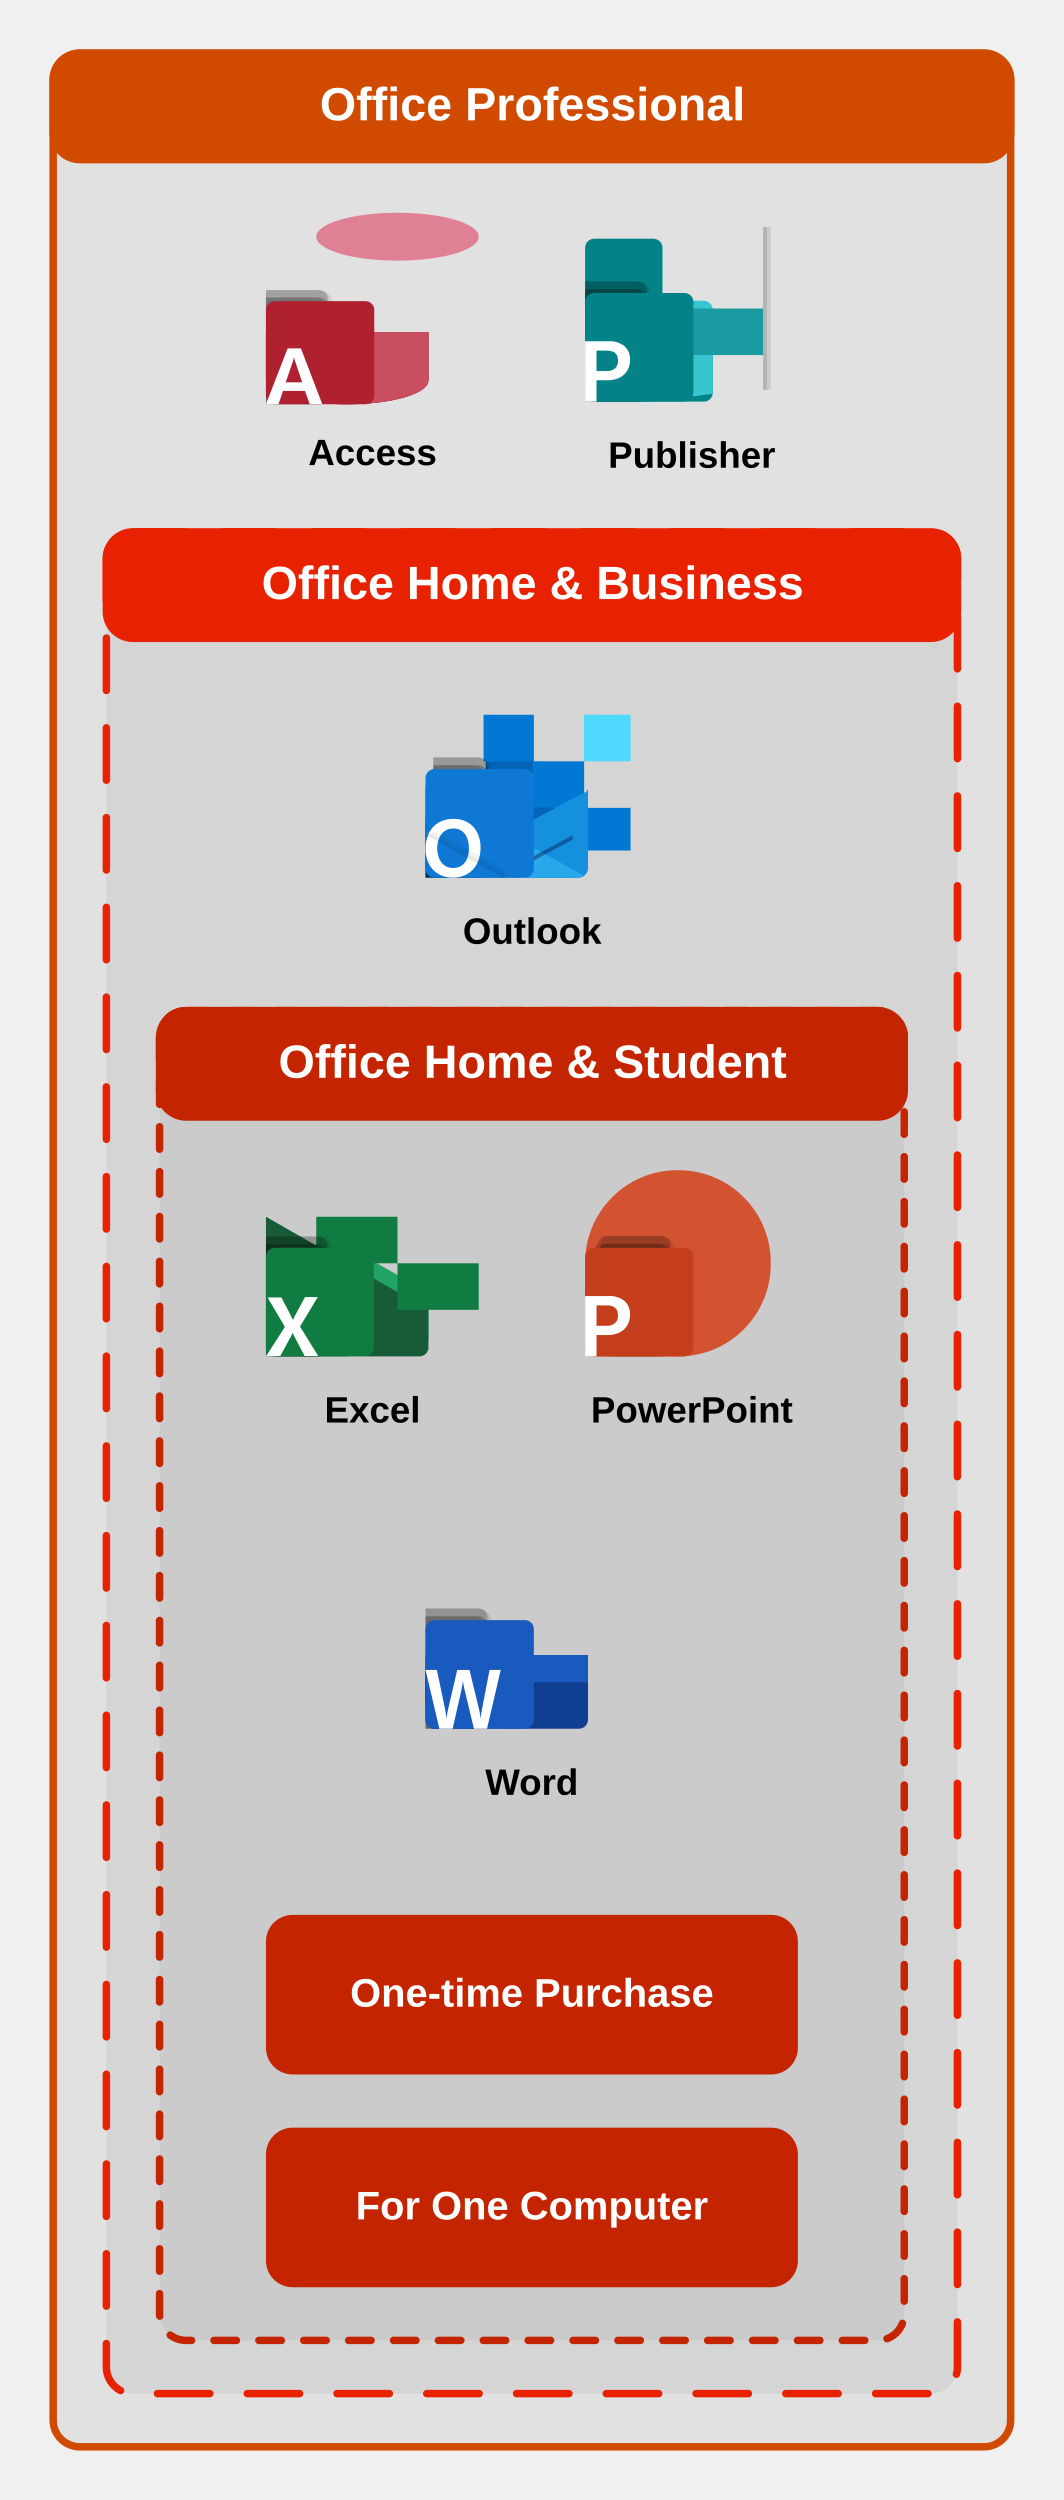
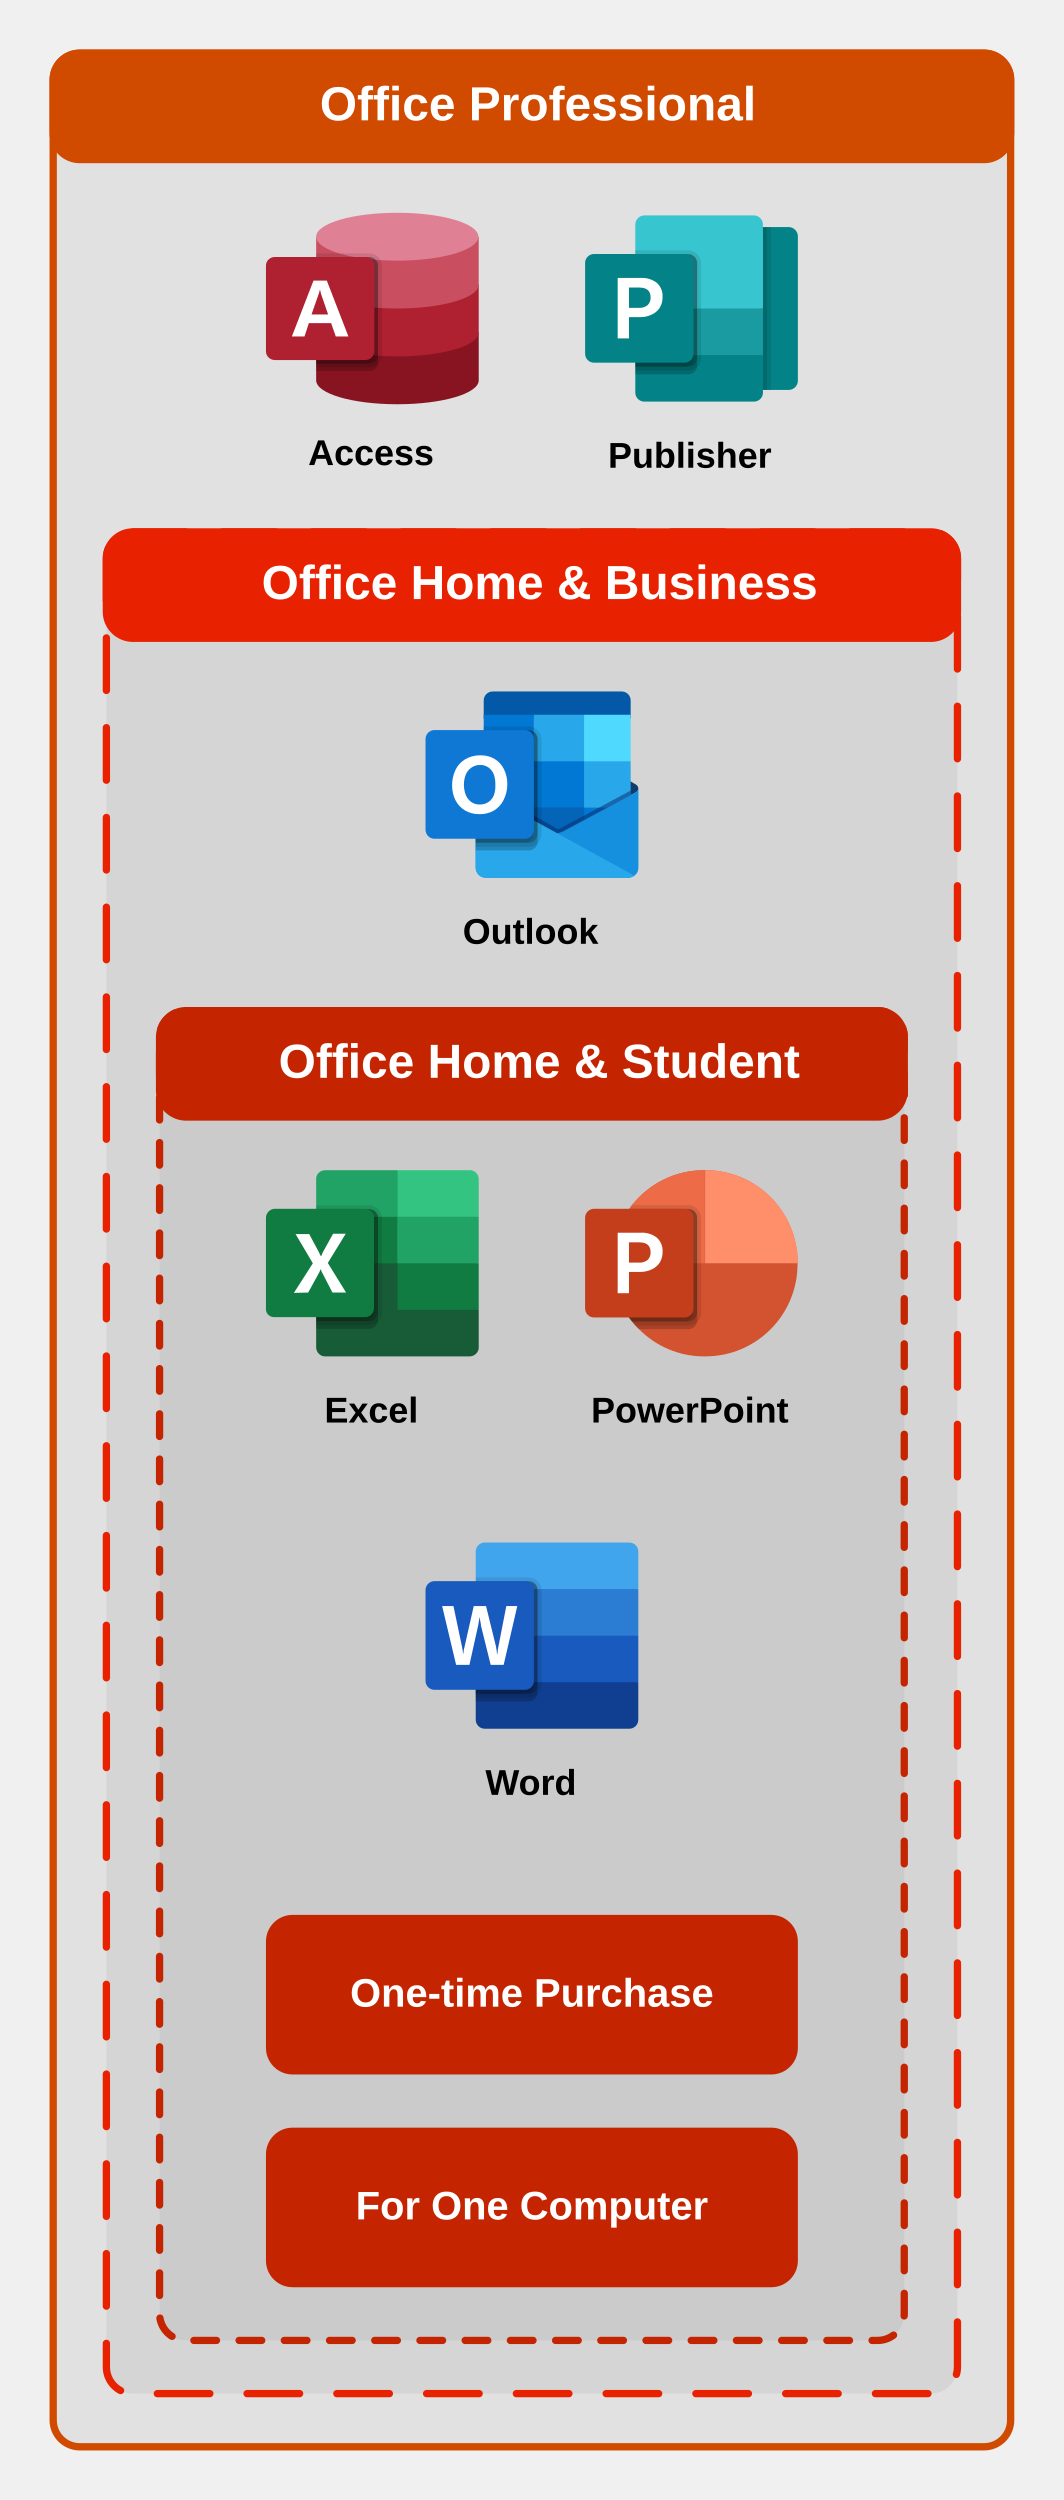
<svg xmlns="http://www.w3.org/2000/svg" width="320" height="752" viewBox="0 0 320 752" class="a">
  <style>
- .b {fill:#a5a5a5;fill-opacity:0.2;stroke:#d04a00;stroke-linecap:round;stroke-linejoin:round;stroke-width:2.25}
- .c {fill:#a5a5a5;fill-opacity:0.2;stroke:#e82200;stroke-dasharray:15.75,11.25;stroke-linecap:round;stroke-linejoin:round;stroke-width:2.25}
- .d {fill:#a5a5a5;fill-opacity:0.2;stroke:#c42500;stroke-dasharray:6.75,6.75;stroke-linecap:round;stroke-linejoin:round;stroke-width:2.25}
- .e {fill:#e82200;stroke:#e82200;stroke-linecap:round;stroke-linejoin:round;stroke-width:2.25}
- .f {fill:#ffffff;font-family:Arial;font-size:1.17em;font-weight:bold}
+ .b {fill:#a5a5a5;fill-opacity:0.2;stroke:#d04a00;stroke-linecap:round;stroke-linejoin:round;stroke-width:2.2}
+ .c {fill:#a5a5a5;fill-opacity:0.2;stroke:#e82200;stroke-dasharray:15.8,11.2;stroke-linecap:round;stroke-linejoin:round;stroke-width:2.2}
+ .d {fill:#a5a5a5;fill-opacity:0.2;stroke:#c42500;stroke-dasharray:6.8,6.8;stroke-linecap:round;stroke-linejoin:round;stroke-width:2.2}
+ .e {fill:#e82200;stroke:#e82200;stroke-linecap:round;stroke-linejoin:round;stroke-width:2.2}
+ .f {fill:#ffffff;font-family:Arial;font-size:1.2em;font-weight:bold}
.g {fill:#c42500;stroke:none;stroke-linecap:round;stroke-linejoin:round;stroke-width:0.5}
.h {fill:#ffffff;font-family:Arial;font-size:1em;font-weight:bold}
- .i {fill:#d04a00;stroke:#d04a00;stroke-linecap:round;stroke-linejoin:round;stroke-width:2.25}
- .j {fill:#21a366;stroke:none;stroke-linecap:butt;stroke-width:9.56}
- .k {fill:#33c481;stroke:none;stroke-linecap:butt;stroke-width:9.56}
- .l {fill:#185c37;stroke:none;stroke-linecap:butt;stroke-width:9.56}
- .m {fill:#107c41;stroke:none;stroke-linecap:butt;stroke-width:9.56}
- .n {fill:#000000;fill-opacity:0.2;stroke:none;stroke-linecap:butt;stroke-width:9.56}
- .o {fill:#000000;fill-opacity:0.1;stroke:none;stroke-linecap:butt;stroke-width:9.56}
- .p {fill:#ffffff;stroke:none;stroke-linecap:butt;stroke-width:9.56}
- .q {fill:#000000;font-family:Arial;font-size:0.92em;font-weight:bold}
- .r {fill:#41a5ee;stroke:none;stroke-linecap:butt;stroke-width:9.56}
- .s {fill:#2b7cd3;stroke:none;stroke-linecap:butt;stroke-width:9.56}
- .t {fill:#185abd;stroke:none;stroke-linecap:butt;stroke-width:9.56}
- .u {fill:#103f91;stroke:none;stroke-linecap:butt;stroke-width:9.56}
- .v {fill:#d35230;stroke:none;stroke-linecap:butt;stroke-width:9.56}
- .w {fill:#ff8f6b;stroke:none;stroke-linecap:butt;stroke-width:9.56}
- .x {fill:#ed6c47;stroke:none;stroke-linecap:butt;stroke-width:9.56}
- .y {fill:#c43e1c;stroke:none;stroke-linecap:butt;stroke-width:9.56}
- .z {fill:#123b6d;stroke:none;stroke-linecap:butt;stroke-width:9.56}
- .ba {fill:#0364b8;stroke:none;stroke-linecap:butt;stroke-width:9.56}
- .bb {fill:#0358a7;stroke:none;stroke-linecap:butt;stroke-width:9.56}
- .bc {fill:#0078d4;stroke:none;stroke-linecap:butt;stroke-width:9.56}
- .bd {fill:#28a8ea;stroke:none;stroke-linecap:butt;stroke-width:9.56}
- .be {fill:#50d9ff;stroke:none;stroke-linecap:butt;stroke-width:9.56}
- .bf {fill:#14447d;stroke:none;stroke-linecap:butt;stroke-width:9.56}
- .bg {fill:#35b8f1;stroke:none;stroke-linecap:butt;stroke-width:9.56}
- .bh {fill:#1490df;stroke:none;stroke-linecap:butt;stroke-width:9.56}
- .bi {fill:#0a2767;fill-opacity:0.5;stroke:none;stroke-linecap:butt;stroke-width:9.56}
- .bj {fill:#0f78d4;stroke:none;stroke-linecap:butt;stroke-width:9.56}
- .bk {fill:#000000;fill-opacity:0.05;stroke:none;stroke-linecap:butt;stroke-width:9.56}
- .bl {fill:#881421;stroke:none;stroke-linecap:butt;stroke-width:9.56}
- .bm {fill:#af2031;stroke:none;stroke-linecap:butt;stroke-width:9.56}
- .bn {fill:#c94f60;stroke:none;stroke-linecap:butt;stroke-width:9.56}
- .bo {fill:#e08095;stroke:none;stroke-linecap:butt;stroke-width:9.56}
- .bp {fill:#038387;stroke:none;stroke-linecap:butt;stroke-width:9.56}
- .bq {fill:#37c6d0;stroke:none;stroke-linecap:butt;stroke-width:9.56}
- .br {fill:#1a9ba1;stroke:none;stroke-linecap:butt;stroke-width:9.56}
- .bs {fill:#c42500;stroke:#c42500;stroke-linecap:round;stroke-linejoin:round;stroke-width:2.25}
+ .i {fill:#d04a00;stroke:#d04a00;stroke-linecap:round;stroke-linejoin:round;stroke-width:2.2}
+ .j {fill:#21a366;stroke:none;stroke-linecap:butt;stroke-width:9.6}
+ .k {fill:#33c481;stroke:none;stroke-linecap:butt;stroke-width:9.6}
+ .l {fill:#185c37;stroke:none;stroke-linecap:butt;stroke-width:9.6}
+ .m {fill:#107c41;stroke:none;stroke-linecap:butt;stroke-width:9.6}
+ .n {fill:#000000;fill-opacity:0.2;stroke:none;stroke-linecap:butt;stroke-width:9.6}
+ .o {fill:#000000;fill-opacity:0.1;stroke:none;stroke-linecap:butt;stroke-width:9.6}
+ .p {fill:#ffffff;stroke:none;stroke-linecap:butt;stroke-width:9.6}
+ .q {fill:#000000;font-family:Arial;font-size:0.9em;font-weight:bold}
+ .r {fill:#41a5ee;stroke:none;stroke-linecap:butt;stroke-width:9.6}
+ .s {fill:#2b7cd3;stroke:none;stroke-linecap:butt;stroke-width:9.6}
+ .t {fill:#185abd;stroke:none;stroke-linecap:butt;stroke-width:9.6}
+ .u {fill:#103f91;stroke:none;stroke-linecap:butt;stroke-width:9.6}
+ .v {fill:#d35230;stroke:none;stroke-linecap:butt;stroke-width:9.6}
+ .w {fill:#ff8f6b;stroke:none;stroke-linecap:butt;stroke-width:9.6}
+ .x {fill:#ed6c47;stroke:none;stroke-linecap:butt;stroke-width:9.6}
+ .y {fill:#c43e1c;stroke:none;stroke-linecap:butt;stroke-width:9.6}
+ .z {fill:#123b6d;stroke:none;stroke-linecap:butt;stroke-width:9.6}
+ .ba {fill:#0364b8;stroke:none;stroke-linecap:butt;stroke-width:9.6}
+ .bb {fill:#0358a7;stroke:none;stroke-linecap:butt;stroke-width:9.6}
+ .bc {fill:#0078d4;stroke:none;stroke-linecap:butt;stroke-width:9.6}
+ .bd {fill:#28a8ea;stroke:none;stroke-linecap:butt;stroke-width:9.6}
+ .be {fill:#50d9ff;stroke:none;stroke-linecap:butt;stroke-width:9.6}
+ .bf {fill:#14447d;stroke:none;stroke-linecap:butt;stroke-width:9.6}
+ .bg {fill:#35b8f1;stroke:none;stroke-linecap:butt;stroke-width:9.6}
+ .bh {fill:#1490df;stroke:none;stroke-linecap:butt;stroke-width:9.6}
+ .bi {fill:#0a2767;fill-opacity:0.5;stroke:none;stroke-linecap:butt;stroke-width:9.6}
+ .bj {fill:#0f78d4;stroke:none;stroke-linecap:butt;stroke-width:9.6}
+ .bk {fill:#000000;fill-opacity:0;stroke:none;stroke-linecap:butt;stroke-width:9.6}
+ .bl {fill:#881421;stroke:none;stroke-linecap:butt;stroke-width:9.6}
+ .bm {fill:#af2031;stroke:none;stroke-linecap:butt;stroke-width:9.6}
+ .bn {fill:#c94f60;stroke:none;stroke-linecap:butt;stroke-width:9.6}
+ .bo {fill:#e08095;stroke:none;stroke-linecap:butt;stroke-width:9.6}
+ .bp {fill:#038387;stroke:none;stroke-linecap:butt;stroke-width:9.6}
+ .bq {fill:#37c6d0;stroke:none;stroke-linecap:butt;stroke-width:9.6}
+ .br {fill:#1a9ba1;stroke:none;stroke-linecap:butt;stroke-width:9.6}
+ .bs {fill:#c42500;stroke:#c42500;stroke-linecap:round;stroke-linejoin:round;stroke-width:2.2}
.a {fill:none;fill-rule:evenodd;font-size:12px;overflow:visible;stroke-linecap:square;stroke-miterlimit:3}
</style>
  <rect x="16" y="16" width="288" height="720" rx="8" ry="8" class="b" />
  <rect x="32" y="160" width="256" height="560" rx="8" ry="8" class="c" />
  <rect x="48" y="304" width="224" height="400" rx="8" ry="8" class="d" />
  <a target="_blank" href="https://go.microsoft.com/fwlink/?linkid=2098148">
    <rect x="32" y="160" width="256" height="32" rx="8" ry="8" class="e" />
    <text x="78.7" y="180.2" class="f">Office Home &amp; Business</text>
  </a>
  <g>
    <rect x="80" y="640" width="160" height="48" rx="8" ry="8" class="g" />
    <text x="107" y="667.6" class="h">For One Computer</text>
  </g>
  <g>
    <rect x="80" y="576" width="160" height="48" rx="8" ry="8" class="g" />
-     <text x="105.31" y="603.6" class="h">One-time Purchase</text>
+     <text x="105.3" y="603.6" class="h">One-time Purchase</text>
  </g>
  <a target="_blank" href="https://go.microsoft.com/fwlink/p/?linkid=2015073">
    <rect x="16" y="16" width="288" height="32" rx="8" ry="8" class="i" />
    <text x="96.2" y="36.2" class="f">Office Professional</text>
  </a>
  <a target="_blank" href="https://www.microsoft.com/microsoft-365/excel" transform="translate(80,-344)">
-     <path d="M24.44 718.87 L2.68 718.87 C1.28 718.87 0 720.03 0 721.43 L0 732.87 L24.44 752 L48.87 746.87 L48.87  732.87 L24.44 718.87 Z" class="j" />
-     <path d="M21.76 738 L0 738 L0 752 L24.44 752 L24.44 740.68 C24.44 739.28 23.27 738 21.76 738 Z" class="k" />
-     <path d="M0 710 L0 749.32 C0 750.72 1.16 752 2.56 752 L46.2 752 C47.59 752 48.87 750.83 48.87 749.43 L48.87 738  L0 710 Z" class="l" />
-     <rect x="15.13" y="710" width="24.44" height="14" class="m" />
-     <path d="M18.62 718.63 L18.62 749.78 C18.39 751.07 17.22 752 15.94 752 L0 752 L0 715.95 L15.94 715.95 C17.34  715.95 18.62 717.12 18.62 718.63 Z" class="n" />
-     <path d="M19.78 719.8 L19.78 748.15 C19.78 750.25 18.04 752 15.94 752 L0 752 L0 715.95 L15.94 715.95 C18.04 715.95  19.78 717.7 19.78 719.8 Z" class="o" />
-     <path d="M18.62 720.97 L18.62 749.32 C18.62 750.72 17.45 752 16.06 752 L0 752 L0 718.28 L15.94 718.28 C17.34  718.28 18.62 719.45 18.62 720.97 Z" class="n" />
-     <path d="M17.45 720.97 L17.45 749.32 C17.45 750.72 16.29 752 14.89 752 L0 752 L0 718.28 L14.78 718.28 C16.17  718.28 17.45 719.45 17.45 720.97 Z" class="o" />
-     <path d="M2.68 719.33 L29.79 719.33 C31.19 719.33 32.47 720.5 32.47 721.9 L32.47 749.2 C32.47 750.6 31.3 751.88  29.91 751.88 L2.68 751.88 C1.28 752 0.12 750.95 0 749.67 L0 722.02 C0 720.62 1.16 719.33 2.68 719.33  Z" class="m" />
-     <path d="M0 752 L5.7 743.13 L0.47 734.27 L4.65 734.27 L7.56 739.87 C7.68 740.22 7.91 740.68 8.15 741.03 C8.38  740.57 8.49 740.22 8.73 739.75 L11.75 734.15 L15.59 734.15 L10.24 743.02 L15.71 751.88 L11.64 751.88  L8.38 745.7 C8.26 745.47 8.15 745.12 8.03 744.88 C7.91 745.12 7.8 745.47 7.68 745.7 L4.31 751.88  L0 752 Z" class="p" />
-     <rect x="39.56" y="724" width="24.44" height="14" class="m" />
-     <text x="17.63" y="771.9" class="q">Excel</text>
+     <path d="M24.4 718.9 L2.7 718.9 C1.3 718.9 0 720 0 721.4 L0 732.9 L24.4 752 L48.9 746.9 L48.9  732.9 L24.4 718.9 Z" class="j" transform="translate(15.1,-22.9)" />
+     <path d="M21.8 738 L0 738 L0 752 L24.4 752 L24.4 740.7 C24.4 739.3 23.3 738 21.8 738 Z" class="k" transform="translate(39.6,-42)" />
+     <path d="M0 710 L0 749.3 C0 750.7 1.2 752 2.6 752 L46.2 752 C47.6 752 48.9 750.8 48.9 749.4 L48.9 738  L0 710 Z" class="l" transform="translate(15.1,0)" />
+     <rect x="15.1" y="710" width="24.4" height="14" class="m" />
+     <path d="M18.6 718.6 L18.6 749.8 C18.4 751.1 17.2 752 15.9 752 L0 752 L0 716 L15.9 716 C17.3  716 18.6 717.1 18.6 718.6 Z" class="n" transform="translate(15.1,-8.3)" />
+     <path d="M19.8 719.8 L19.8 748.2 C19.8 750.2 18 752 15.9 752 L0 752 L0 716 L15.9 716 C18 716  19.8 717.7 19.8 719.8 Z" class="o" transform="translate(15.1,-9.4)" />
+     <path d="M18.6 721 L18.6 749.3 C18.6 750.7 17.4 752 16.1 752 L0 752 L0 718.3 L15.9 718.3 C17.3  718.3 18.6 719.4 18.6 721 Z" class="n" transform="translate(15.1,-10.6)" />
+     <path d="M17.4 721 L17.4 749.3 C17.4 750.7 16.3 752 14.9 752 L0 752 L0 718.3 L14.8 718.3 C16.2  718.3 17.4 719.4 17.4 721 Z" class="o" transform="translate(15.1,-10.6)" />
+     <path d="M2.7 719.3 L29.8 719.3 C31.2 719.3 32.5 720.5 32.5 721.9 L32.5 749.2 C32.5 750.6 31.3 751.9  29.9 751.9 L2.7 751.9 C1.3 752 0.1 751 0 749.7 L0 722 C0 720.6 1.2 719.3 2.7 719.3  Z" class="m" transform="translate(-3.2E-13,-11.7)" />
+     <path d="M0 752 L5.7 743.1 L0.5 734.3 L4.6 734.3 L7.6 739.9 C7.7 740.2 7.9 740.7 8.2 741 C8.4  740.6 8.5 740.2 8.7 739.8 L11.8 734.2 L15.6 734.2 L10.2 743 L15.7 751.9 L11.6 751.9  L8.4 745.7 C8.3 745.5 8.2 745.1 8 744.9 C7.9 745.1 7.8 745.5 7.7 745.7 L4.3 751.9  L0 752 Z" class="p" transform="translate(8.4,-19.1)" />
+     <rect x="39.6" y="724" width="24.4" height="14" class="m" />
+     <text x="17.6" y="771.9" class="q">Excel</text>
  </a>
  <a target="_blank" href="https://www.microsoft.com/microsoft-365/word" transform="translate(128,-232)">
-     <path d="M46.16 732.17 L2.72 732.17 A2.72 2.72 -180 0 0 -0 734.89 L0 746.17 L25.6 752 L48.87 746.17 L48.87  734.89 A2.72 2.72 -180 0 0 46.16 732.17 Z" class="r" />
-     <path d="M48.87 731 L0 731 L0 745 L25.6 752 L48.87 745 L48.87 731 Z" class="s" />
-     <path d="M0 729.83 L0 743.83 L25.6 752 L48.87 743.83 L48.87 729.83 L0 729.83 Z" class="t" />
-     <path d="M2.72 752 L46.16 752 A2.72 2.72 -180 0 0 48.87 749.28 L48.87 738 L0 738 L0 749.28 A2.72 2.72  -180 0 0 2.72 752 Z" class="u" />
-     <path d="M18.62 718.55 L18.62 749.28 A2.02 2.02 0 0 1 18.57 749.75 A2.69 2.7 0 0 1 15.91 752 L0 752  L0 715.83 L15.91 715.83 A2.71 2.71 0 0 1 18.62 718.55 Z" class="n" />
-     <path d="M19.78 719.72 L19.78 748.11 A3.91 3.92 0 0 1 15.91 752 L0 752 L0 715.83 L15.91 715.83 A3.89  3.9 0 0 1 19.78 719.72 Z" class="o" />
-     <path d="M18.62 720.89 L18.62 749.28 A2.71 2.71 0 0 1 15.91 752 L0 752 L0 718.17 L15.91 718.17 A2.71  2.71 0 0 1 18.62 720.89 Z" class="n" />
-     <path d="M17.45 720.89 L17.45 749.28 A2.71 2.71 0 0 1 14.74 752 L0 752 L0 718.17 L14.74 718.17 A2.71  2.71 0 0 1 17.45 720.89 Z" class="o" />
-     <path d="M0 749.28 A2.72 2.72 -180 0 0 2.72 752 L29.87 752 A2.72 2.72 -180 0 0 32.58 749.28 L32.58  722.06 A2.72 2.72 -180 0 0 29.87 719.33 L2.72 719.33 A2.72 2.72 -180 0 0 0 722.06 L0  749.28 Z" class="t" />
-     <path d="M6.16 747.69 C6.21 748.11 6.25 748.48 6.26 748.79 L6.33 748.79 C6.35 748.5 6.4 748.14 6.47 747.72 C6.54  747.3 6.6 746.95 6.67 746.66 L9.53 734.31 L13.22 734.31 L16.17 746.47 A17.61 17.65 0 0 1 16.54  748.77 L16.59 748.77 A17.48 17.52 0 0 1 16.9 746.55 L19.26 734.31 L22.62 734.31 L18.49 752 L14.56  752 L11.74 740.28 C11.66 739.94 11.57 739.5 11.46 738.96 C11.36 738.41 11.3 738.02 11.27 737.77  L11.22 737.77 C11.19 738.06 11.13 738.49 11.03 739.06 C10.94 739.62 10.86 740.04 10.81 740.31 L8.16  752 L4.17 752 L0 734.31 L3.42 734.31 L5.99 746.68 C6.05 746.94 6.11 747.27 6.16 747.69 Z" class="p" />
-     <text x="17.95" y="771.9" class="q">Word</text>
+     <path d="M46.2 732.2 L2.7 732.2 A2.7 2.7 -180 0 0 -0 734.9 L0 746.2 L25.6 752 L48.9 746.2 L48.9  734.9 A2.7 2.7 -180 0 0 46.2 732.2 Z" class="r" transform="translate(15.1,-36.2)" />
+     <path d="M48.9 731 L0 731 L0 745 L25.6 752 L48.9 745 L48.9 731 Z" class="s" transform="translate(15.1,-21)" />
+     <path d="M0 729.8 L0 743.8 L25.6 752 L48.9 743.8 L48.9 729.8 L0 729.8 Z" class="t" transform="translate(15.1,-5.8)" />
+     <path d="M2.7 752 L46.2 752 A2.7 2.7 -180 0 0 48.9 749.3 L48.9 738 L0 738 L0 749.3 A2.7 2.7  -180 0 0 2.7 752 Z" class="u" transform="translate(15.1,0)" />
+     <path d="M18.6 718.6 L18.6 749.3 A2 2 0 0 1 18.6 749.8 A2.7 2.7 0 0 1 15.9 752 L0 752  L0 715.8 L15.9 715.8 A2.7 2.7 0 0 1 18.6 718.6 Z" class="n" transform="translate(15.1,-8.2)" />
+     <path d="M19.8 719.7 L19.8 748.1 A3.9 3.9 0 0 1 15.9 752 L0 752 L0 715.8 L15.9 715.8 A3.9  3.9 0 0 1 19.8 719.7 Z" class="o" transform="translate(15.1,-9.3)" />
+     <path d="M18.6 720.9 L18.6 749.3 A2.7 2.7 0 0 1 15.9 752 L0 752 L0 718.2 L15.9 718.2 A2.7  2.7 0 0 1 18.6 720.9 Z" class="n" transform="translate(15.1,-10.5)" />
+     <path d="M17.4 720.9 L17.4 749.3 A2.7 2.7 0 0 1 14.7 752 L0 752 L0 718.2 L14.7 718.2 A2.7  2.7 0 0 1 17.4 720.9 Z" class="o" transform="translate(15.1,-10.5)" />
+     <path d="M0 749.3 A2.7 2.7 -180 0 0 2.7 752 L29.9 752 A2.7 2.7 -180 0 0 32.6 749.3 L32.6  722.1 A2.7 2.7 -180 0 0 29.9 719.3 L2.7 719.3 A2.7 2.7 -180 0 0 0 722.1 L0  749.3 Z" class="t" transform="translate(-3.2E-13,-11.7)" />
+     <path d="M6.2 747.7 C6.2 748.1 6.2 748.5 6.3 748.8 L6.3 748.8 C6.4 748.5 6.4 748.1 6.5 747.7 C6.5  747.3 6.6 747 6.7 746.7 L9.5 734.3 L13.2 734.3 L16.2 746.5 A17.6 17.7 0 0 1 16.5  748.8 L16.6 748.8 A17.5 17.5 0 0 1 16.9 746.6 L19.3 734.3 L22.6 734.3 L18.5 752 L14.6  752 L11.7 740.3 C11.7 739.9 11.6 739.5 11.5 739 C11.4 738.4 11.3 738 11.3 737.8  L11.2 737.8 C11.2 738.1 11.1 738.5 11 739.1 C10.9 739.6 10.9 740 10.8 740.3 L8.2  752 L4.2 752 L0 734.3 L3.4 734.3 L6 746.7 C6 746.9 6.1 747.3 6.2 747.7 Z" class="p" transform="translate(5,-19.2)" />
+     <text x="18" y="771.9" class="q">Word</text>
  </a>
  <a target="_blank" href="https://www.microsoft.com/microsoft-365/powerpoint" transform="translate(176,-344)">
-     <path d="M55.85 723.71 L55.85 724.29 A27.72 27.79 0 0 1 28.22 752 L27.64 752 A27.52 27.59 0 0 1 8.1 743.83  C7.73 743.46 7.35 743.06 7.01 742.67 C6.67 742.29 6.34 741.9 6.03 741.5 A27.42 27.49 0 0 1 0  724.29 L0 723.71 A27.35 27.42 0 0 1 5.15 707.67 A13.77 13.81 0 0 1 6.03 706.5 A27.58 27.65  0 0 1 27.64 696 L28.22 696 A27.72 27.79 0 0 1 55.85 723.71 Z" class="v" />
-     <path d="M27.93 752 L27.93 751.73 A27.74 27.82 -180 0 0 0.27 724 L0 724 L0 752 L27.93 752 Z" class="w" />
-     <path d="M0 751.73 L0 752 L27.93 752 L27.93 724 L27.66 724 A27.74 27.82 -180 0 0 -0 751.73 Z" class="x" />
-     <path d="M25.6 718.55 L25.6 749.28 A2.02 2.02 0 0 1 25.55 749.75 A2.69 2.7 0 0 1 22.89 752 L8.1 752  C7.73 751.63 7.35 751.23 7.01 750.83 C6.67 750.46 6.34 750.06 6.03 749.67 A27.42 27.49 0 0 1  0 732.46 L0 731.88 A27.35 27.42 0 0 1 5.15 715.83 L22.89 715.83 A2.71 2.71 0 0 1 25.6  718.55 Z" class="n" />
-     <path d="M26.76 719.72 L26.76 748.12 A3.91 3.92 0 0 1 22.89 752 L7.01 752 C6.67 751.63 6.34 751.23 6.03  750.83 A27.42 27.49 0 0 1 0 733.63 L0 733.04 A27.35 27.42 0 0 1 5.15 717 A13.77 13.81  0 0 1 6.03 715.83 L22.89 715.83 A3.89 3.9 0 0 1 26.76 719.72 Z" class="o" />
-     <path d="M25.6 720.89 L25.6 749.28 A2.71 2.71 0 0 1 22.89 752 L6.03 752 A27.42 27.49 0 0 1 0 734.79  L0 734.21 A27.35 27.42 0 0 1 5.15 718.17 L22.89 718.17 A2.71 2.71 0 0 1 25.6 720.89 Z" class="n" />
-     <path d="M24.44 720.89 L24.44 749.28 A2.71 2.71 0 0 1 21.73 752 L6.03 752 A27.42 27.49 0 0 1 -0 734.79  L0 734.21 A27.35 27.42 0 0 1 5.15 718.17 L21.73 718.17 A2.71 2.71 0 0 1 24.44 720.89 Z" class="o" />
-     <path d="M0 749.28 A2.72 2.72 -180 0 0 2.72 752 L29.87 752 A2.72 2.72 -180 0 0 32.58 749.28 L32.58  722.06 A2.72 2.72 -180 0 0 29.87 719.33 L2.72 719.33 A2.72 2.72 -180 0 0 0 722.06 L0  749.28 Z" class="y" />
-     <path d="M7.01 733.85 A7.17 7.19 0 0 1 11.84 735.31 A5.26 5.27 0 0 1 13.52 739.52 A5.97 5.98  0 0 1 12.69 742.67 A5.6 5.62 0 0 1 10.33 744.82 A7.83 7.85 0 0 1 6.79 745.58 L3.44  745.58 L3.44 752 L0 752 L0 733.85 L7.01 733.85 ZM3.44 742.81 L6.4 742.81 A3.78 3.79 -180 0 0  9.01 742.01 A3 3.01 -180 0 0 9.9 739.66 C9.9 737.66 8.77 736.66 6.51 736.66 L3.44 736.66  L3.44 742.81 Z" class="p" />
-     <text x="1.75" y="771.9" class="q">PowerPoint</text>
+     <path d="M55.8 723.7 L55.8 724.3 A27.7 27.8 0 0 1 28.2 752 L27.6 752 A27.5 27.6 0 0 1 8.1 743.8  C7.7 743.5 7.4 743.1 7 742.7 C6.7 742.3 6.3 741.9 6 741.5 A27.4 27.5 0 0 1 0  724.3 L0 723.7 A27.3 27.4 0 0 1 5.2 707.7 A13.8 13.8 0 0 1 6 706.5 A27.6 27.7  0 0 1 27.6 696 L28.2 696 A27.7 27.8 0 0 1 55.8 723.7 Z" class="v" transform="translate(8.1,0)" />
+     <path d="M27.9 752 L27.9 751.7 A27.7 27.8 -180 0 0 0.3 724 L0 724 L0 752 L27.9 752 Z" class="w" transform="translate(36.1,-28)" />
+     <path d="M0 751.7 L0 752 L27.9 752 L27.9 724 L27.7 724 A27.7 27.8 -180 0 0 -0 751.7 Z" class="x" transform="translate(8.1,-28)" />
+     <path d="M25.6 718.6 L25.6 749.3 A2 2 0 0 1 25.6 749.8 A2.7 2.7 0 0 1 22.9 752 L8.1 752  C7.7 751.6 7.4 751.2 7 750.8 C6.7 750.5 6.3 750.1 6 749.7 A27.4 27.5 0 0 1  0 732.5 L0 731.9 A27.3 27.4 0 0 1 5.2 715.8 L22.9 715.8 A2.7 2.7 0 0 1 25.6  718.6 Z" class="n" transform="translate(8.1,-8.2)" />
+     <path d="M26.8 719.7 L26.8 748.1 A3.9 3.9 0 0 1 22.9 752 L7 752 C6.7 751.6 6.3 751.2 6  750.8 A27.4 27.5 0 0 1 0 733.6 L0 733 A27.3 27.4 0 0 1 5.2 717 A13.8 13.8  0 0 1 6 715.8 L22.9 715.8 A3.9 3.9 0 0 1 26.8 719.7 Z" class="o" transform="translate(8.1,-9.3)" />
+     <path d="M25.6 720.9 L25.6 749.3 A2.7 2.7 0 0 1 22.9 752 L6 752 A27.4 27.5 0 0 1 0 734.8  L0 734.2 A27.3 27.4 0 0 1 5.2 718.2 L22.9 718.2 A2.7 2.7 0 0 1 25.6 720.9 Z" class="n" transform="translate(8.1,-10.5)" />
+     <path d="M24.4 720.9 L24.4 749.3 A2.7 2.7 0 0 1 21.7 752 L6 752 A27.4 27.5 0 0 1 -0 734.8  L0 734.2 A27.3 27.4 0 0 1 5.2 718.2 L21.7 718.2 A2.7 2.7 0 0 1 24.4 720.9 Z" class="o" transform="translate(8.1,-10.5)" />
+     <path d="M0 749.3 A2.7 2.7 -180 0 0 2.7 752 L29.9 752 A2.7 2.7 -180 0 0 32.6 749.3 L32.6  722.1 A2.7 2.7 -180 0 0 29.9 719.3 L2.7 719.3 A2.7 2.7 -180 0 0 0 722.1 L0  749.3 Z" class="y" transform="translate(-3.2E-13,-11.7)" />
+     <path d="M7 733.8 A7.2 7.2 0 0 1 11.8 735.3 A5.3 5.3 0 0 1 13.5 739.5 A6 6  0 0 1 12.7 742.7 A5.6 5.6 0 0 1 10.3 744.8 A7.8 7.8 0 0 1 6.8 745.6 L3.4  745.6 L3.4 752 L0 752 L0 733.8 L7 733.8 ZM3.4 742.8 L6.4 742.8 A3.8 3.8 -180 0 0  9 742 A3 3 -180 0 0 9.9 739.7 C9.9 737.7 8.8 736.7 6.5 736.7 L3.4 736.7  L3.4 742.8 Z" class="p" transform="translate(9.8,-19)" />
+     <text x="1.8" y="771.9" class="q">PowerPoint</text>
  </a>
  <a target="_blank" href="https://www.microsoft.com/microsoft-365/outlook/email-and-calendar-software-microsoft-outlook" transform="translate(128,-488)">
-     <path d="M48.27 737.48 A1.38 1.39 -180 0 0 47.6 736.28 L47.59 736.28 L47.57 736.26 L25.77 723.46 A2.98  2.99 -180 0 0 25.48 723.29 A2.94 2.95 -180 0 0 22.79 723.29 A2.97 2.98 -180 0 0 22.5  723.46 L0.7 736.26 L0.68 736.28 L0.67 736.28 A1.4 1.4 -180 0 0 0.7 738.7 L22.5 751.5 A3  3.01 -180 0 0 22.79 751.68 L22.79 751.68 A2.94 2.95 -180 0 0 25.47 751.68 A3.01 3.01  -180 0 0 25.77 751.5 L47.57 738.7 A1.38 1.39 -180 0 0 48.27 737.48 Z" class="z" />
-     <rect x="18.1" y="716.74" width="14.48" height="13.31" class="ba" />
-     <path d="M44.22 752 L44.22 746.56 A2.74 2.75 -180 0 0 41.45 743.83 L2.76 743.83 A2.74 2.75 -180 0 0  0 746.56 L0 752 L44.22 752 Z" class="bb" />
-     <rect x="17.45" y="703" width="15.13" height="14" class="bc" />
-     <path d="M0 724 L15.13 724 L29.09 738 L29.09 752 L15.13 752 L0 738 L0 724 Z" class="bd" />
-     <rect x="47.71" y="703" width="13.96" height="14" class="be" />
-     <rect x="32.58" y="717" width="15.13" height="14" class="bc" />
-     <rect x="32.58" y="731" width="15.13" height="14" class="ba" />
-     <rect x="18.1" y="730.05" width="14.48" height="12.1" class="bf" />
-     <rect x="47.71" y="731" width="13.96" height="12.83" class="bc" />
-     <path d="M48.19 726.27 L48.19 726.27 L48.17 726.29 L48.16 726.29 L26.09 738.12 A3.19 3.2 0 0 1 25.79 738.28  A3.2 3.21 0 0 1 24.44 738.58 C24.41 738.58 24.39 738.58 24.36 738.58 L23.12 737.89 A3.04  3.05 0 0 1 22.82 737.73 L0.71 725.56 L0.71 725.56 L0.7 725.55 L0 725.17 L0 749.13 A2.97 2.97  -180 0 0 3.05 752 L45.9 752 A3.12 3.13 -180 0 0 47.71 751.43 L47.66 751.4 A2.8 2.81 -180  0 0 48.87 749.13 L48.87 725.17 A1.26 1.26 0 0 1 48.19 726.27 Z" class="bg" />
-     <path d="M48.19 726.27 L48.17 726.29 L48.16 726.29 L26.09 738.12 A3.11 3.12 0 0 1 25.79 738.28 A3.23 3.24  0 0 1 23.08 738.28 A3.1 3.11 0 0 1 22.78 738.12 L0.71 726.29 L0.71 726.29 L0.68 726.27 A1.26  1.26 0 0 1 0 725.17 L0 749.13 A2.96 2.97 -180 0 0 3.05 752 L45.82 752 A2.96 2.97  -180 0 0 48.87 749.13 L48.87 725.17 A1.26 1.26 0 0 1 48.19 726.27 Z" class="bh" />
-     <path d="M3.06 752 L45.9 752 A3.12 3.13 -180 0 0 47.71 751.43 L23.12 737.89 A3.09 3.1 0 0 1 22.82  737.73 L0.71 725.56 L0.71 725.56 L0.7 725.55 L0 725.17 L0 749.04 A3.01 3.01 -180 0 0 3.06 752  Z" class="bd" />
-     <path d="M44.22 739.25 L44.22 740.57 L23.76 751.55 C23.67 751.6 23.56 751.65 23.47 751.7 A3.12 3.12 0 0  1 22.11 752 L22.04 752 L20.79 751.31 C20.69 751.27 20.6 751.21 20.49 751.15 L0 739.87 L0 738.54  L21.06 750.12 C21.17 750.19 21.24 750.23 21.29 750.26 L22.32 750.82 A1.94 1.94 -180 0 0 22.97  750.65 C23.03 750.61 39.78 741.63 44.22 739.25 Z" class="bi" />
-     <path d="M18.62 718.55 L18.62 749.28 A2.02 2.02 0 0 1 18.57 749.75 A2.69 2.7 0 0 1 15.91 752 L0  752 L0 733.33 L0.59 733.66 A1.18 1.18 0 0 1 0.56 733.38 A1.39 1.39 0 0 1 1.23 732.18  C1.25 732.17 1.26 732.17 1.27 732.16 L2.98 731.15 L2.98 725.17 L2.33 725.17 L2.33 715.83 L15.91  715.83 A2.71 2.71 0 0 1 18.62 718.54 L18.62 718.55 Z" class="n" />
-     <path d="M19.78 719.72 L19.78 748.12 A3.91 3.92 0 0 1 15.91 752 L0 752 L0 734.5 L0.59 734.83 A1.18 1.18  0 0 1 0.56 734.55 A1.39 1.39 0 0 1 1.23 733.35 C1.25 733.33 1.26 733.33 1.27 733.32 L2.98  732.32 L2.98 726.33 L2.33 726.33 L2.33 715.83 L15.91 715.83 A3.89 3.9 0 0 1 19.78 719.72 Z" class="o" />
-     <path d="M18.62 720.89 L18.62 749.28 A2.71 2.71 0 0 1 15.92 752 L0 752 L0 735.67 L0.59 735.99 A1.18  1.18 0 0 1 0.56 735.71 A1.39 1.39 0 0 1 1.23 734.51 C1.25 734.5 1.26 734.5 1.27 734.49 L2.98  733.49 L2.98 727.5 L2.33 727.5 L2.33 718.17 L15.91 718.17 A2.71 2.71 0 0 1 18.62 720.88 L18.62  720.89 Z" class="n" />
-     <path d="M17.45 720.89 L17.45 749.28 A2.71 2.71 0 0 1 14.75 752 L0 752 L0 735.67 L0.59 735.99 A1.18  1.18 0 0 1 0.56 735.71 A1.39 1.39 0 0 1 1.23 734.51 C1.25 734.5 1.26 734.5 1.27 734.49 L2.98  733.49 L2.98 727.5 L2.33 727.5 L2.33 718.17 L14.74 718.17 A2.71 2.71 0 0 1 17.45 720.88 L17.45  720.89 Z" class="o" />
-     <path d="M0 749.28 A2.71 2.72 -180 0 0 2.71 752 L29.87 752 A2.71 2.72 -180 0 0 32.58 749.28 L32.58  722.06 A2.71 2.72 -180 0 0 29.87 719.33 L2.71 719.33 A2.71 2.72 -180 0 0 -0 722.06 L0  749.28 Z" class="bj" />
-     <path d="M0.98 738.67 A7.38 7.4 0 0 1 3.88 735.46 A8.76 8.78 0 0 1 8.49 734.31 A8.15 8.17 0 0 1  12.75 735.4 A7.31 7.32 0 0 1 15.57 738.47 A9.88 9.9 0 0 1 16.55 742.98 A10.41 10.44  0 0 1 15.54 747.7 A7.48 7.5 0 0 1 12.63 750.87 A8.47 8.49 0 0 1 8.21 752 A8.35 8.37  0 0 1 3.86 750.89 A7.42 7.44 0 0 1 1 747.82 A9.63 9.66 0 0 1 -0 743.36 A10.69 10.71  0 0 1 0.98 738.67 L0.98 738.67 ZM4.07 746.21 A4.79 4.81 -180 0 0 5.7 748.32 A4.26 4.27  -180 0 0 8.25 749.09 A4.47 4.48 -180 0 0 10.97 748.29 A4.59 4.61 -180 0 0 12.55 746.18  A8.16 8.19 -180 0 0 13.05 743.23 A8.93 8.96 -180 0 0 12.58 740.25 A4.71 4.72 -180  0 0 11.05 738.05 A4.21 4.22 -180 0 0 8.35 737.22 A4.4 4.41 -180 0 0 5.75 737.99 A4.84  4.85 -180 0 0 4.08 740.12 A8.43 8.45 -180 0 0 4.07 746.21 Z" class="p" />
-     <path d="M2.88 738.1 L1.72 738.72 A3.17 3.17 0 0 1 0.06 739.18 L0 739.18 L23.3 752 A2.84 2.84 -180  0 0 24.47 749.99 L2.88 738.1 Z" class="bk" />
-     <path d="M23.3 752 A2.95 2.96 -180 0 0 24.11 751.12 L1.65 738.75 A3.27 3.28 0 0 1 1.42 738.88 A3.2  3.21 0 0 1 0.06 739.17 L0 739.17 L23.3 752 Z" class="bk" />
-     <text x="11.22" y="771.9" class="q">Outlook</text>
+     <path d="M48.3 737.5 A1.4 1.4 -180 0 0 47.6 736.3 L47.6 736.3 L47.6 736.3 L25.8 723.5 A3  3 -180 0 0 25.5 723.3 A2.9 3 -180 0 0 22.8 723.3 A3 3 -180 0 0 22.5  723.5 L0.7 736.3 L0.7 736.3 L0.7 736.3 A1.4 1.4 -180 0 0 0.7 738.7 L22.5 751.5 A3  3 -180 0 0 22.8 751.7 L22.8 751.7 A2.9 3 -180 0 0 25.5 751.7 A3 3  -180 0 0 25.8 751.5 L47.6 738.7 A1.4 1.4 -180 0 0 48.3 737.5 Z" class="z" transform="translate(15.7,-12.3)" />
+     <rect x="18.1" y="716.7" width="14.5" height="13.3" class="ba" />
+     <path d="M44.2 752 L44.2 746.6 A2.7 2.7 -180 0 0 41.4 743.8 L2.8 743.8 A2.7 2.7 -180 0 0  0 746.6 L0 752 L44.2 752 Z" class="bb" transform="translate(17.5,-47.8)" />
+     <rect x="17.5" y="703" width="15.1" height="14" class="bc" />
+     <path d="M0 724 L15.1 724 L29.1 738 L29.1 752 L15.1 752 L0 738 L0 724 Z" class="bd" transform="translate(32.6,-21)" />
+     <rect x="47.7" y="703" width="14" height="14" class="be" />
+     <rect x="32.6" y="717" width="15.1" height="14" class="bc" />
+     <rect x="32.6" y="731" width="15.1" height="14" class="ba" />
+     <rect x="18.1" y="730" width="14.5" height="12.1" class="bf" />
+     <rect x="47.7" y="731" width="14" height="12.8" class="bc" />
+     <path d="M48.2 726.3 L48.2 726.3 L48.2 726.3 L48.2 726.3 L26.1 738.1 A3.2 3.2 0 0 1 25.8 738.3  A3.2 3.2 0 0 1 24.4 738.6 C24.4 738.6 24.4 738.6 24.4 738.6 L23.1 737.9 A3  3 0 0 1 22.8 737.7 L0.7 725.6 L0.7 725.6 L0.7 725.6 L0 725.2 L0 749.1 A3 3  -180 0 0 3 752 L45.9 752 A3.1 3.1 -180 0 0 47.7 751.4 L47.7 751.4 A2.8 2.8 -180  0 0 48.9 749.1 L48.9 725.2 A1.3 1.3 0 0 1 48.2 726.3 Z" class="bg" transform="translate(15.1,3.4E-13)" />
+     <path d="M48.2 726.3 L48.2 726.3 L48.2 726.3 L26.1 738.1 A3.1 3.1 0 0 1 25.8 738.3 A3.2 3.2  0 0 1 23.1 738.3 A3.1 3.1 0 0 1 22.8 738.1 L0.7 726.3 L0.7 726.3 L0.7 726.3 A1.3  1.3 0 0 1 0 725.2 L0 749.1 A3 3 -180 0 0 3 752 L45.8 752 A3 3  -180 0 0 48.9 749.1 L48.9 725.2 A1.3 1.3 0 0 1 48.2 726.3 Z" class="bh" transform="translate(15.1,3.4E-13)" />
+     <path d="M3.1 752 L45.9 752 A3.1 3.1 -180 0 0 47.7 751.4 L23.1 737.9 A3.1 3.1 0 0 1 22.8  737.7 L0.7 725.6 L0.7 725.6 L0.7 725.6 L0 725.2 L0 749 A3 3 -180 0 0 3.1 752  Z" class="bd" transform="translate(15.1,3.4E-13)" />
+     <path d="M44.2 739.2 L44.2 740.6 L23.8 751.6 C23.7 751.6 23.6 751.6 23.5 751.7 A3.1 3.1 0 0  1 22.1 752 L22 752 L20.8 751.3 C20.7 751.3 20.6 751.2 20.5 751.2 L0 739.9 L0 738.5  L21.1 750.1 C21.2 750.2 21.2 750.2 21.3 750.3 L22.3 750.8 A1.9 1.9 -180 0 0 23  750.6 C23 750.6 39.8 741.6 44.2 739.2 Z" class="bi" transform="translate(17.5,-13.4)" />
+     <path d="M18.6 718.6 L18.6 749.3 A2 2 0 0 1 18.6 749.8 A2.7 2.7 0 0 1 15.9 752 L0  752 L0 733.3 L0.6 733.7 A1.2 1.2 0 0 1 0.6 733.4 A1.4 1.4 0 0 1 1.2 732.2  C1.2 732.2 1.3 732.2 1.3 732.2 L3 731.2 L3 725.2 L2.3 725.2 L2.3 715.8 L15.9  715.8 A2.7 2.7 0 0 1 18.6 718.5 L18.6 718.6 Z" class="n" transform="translate(15.1,-8.2)" />
+     <path d="M19.8 719.7 L19.8 748.1 A3.9 3.9 0 0 1 15.9 752 L0 752 L0 734.5 L0.6 734.8 A1.2 1.2  0 0 1 0.6 734.6 A1.4 1.4 0 0 1 1.2 733.4 C1.2 733.3 1.3 733.3 1.3 733.3 L3  732.3 L3 726.3 L2.3 726.3 L2.3 715.8 L15.9 715.8 A3.9 3.9 0 0 1 19.8 719.7 Z" class="o" transform="translate(15.1,-9.3)" />
+     <path d="M18.6 720.9 L18.6 749.3 A2.7 2.7 0 0 1 15.9 752 L0 752 L0 735.7 L0.6 736 A1.2  1.2 0 0 1 0.6 735.7 A1.4 1.4 0 0 1 1.2 734.5 C1.2 734.5 1.3 734.5 1.3 734.5 L3  733.5 L3 727.5 L2.3 727.5 L2.3 718.2 L15.9 718.2 A2.7 2.7 0 0 1 18.6 720.9 L18.6  720.9 Z" class="n" transform="translate(15.1,-10.5)" />
+     <path d="M17.4 720.9 L17.4 749.3 A2.7 2.7 0 0 1 14.8 752 L0 752 L0 735.7 L0.6 736 A1.2  1.2 0 0 1 0.6 735.7 A1.4 1.4 0 0 1 1.2 734.5 C1.2 734.5 1.3 734.5 1.3 734.5 L3  733.5 L3 727.5 L2.3 727.5 L2.3 718.2 L14.7 718.2 A2.7 2.7 0 0 1 17.4 720.9 L17.4  720.9 Z" class="o" transform="translate(15.1,-10.5)" />
+     <path d="M0 749.3 A2.7 2.7 -180 0 0 2.7 752 L29.9 752 A2.7 2.7 -180 0 0 32.6 749.3 L32.6  722.1 A2.7 2.7 -180 0 0 29.9 719.3 L2.7 719.3 A2.7 2.7 -180 0 0 -0 722.1 L0  749.3 Z" class="bj" transform="translate(-3.2E-13,-11.7)" />
+     <path d="M1 738.7 A7.4 7.4 0 0 1 3.9 735.5 A8.8 8.8 0 0 1 8.5 734.3 A8.1 8.2 0 0 1  12.8 735.4 A7.3 7.3 0 0 1 15.6 738.5 A9.9 9.9 0 0 1 16.6 743 A10.4 10.4  0 0 1 15.5 747.7 A7.5 7.5 0 0 1 12.6 750.9 A8.5 8.5 0 0 1 8.2 752 A8.3 8.4  0 0 1 3.9 750.9 A7.4 7.4 0 0 1 1 747.8 A9.6 9.7 0 0 1 -0 743.4 A10.7 10.7  0 0 1 1 738.7 L1 738.7 ZM4.1 746.2 A4.8 4.8 -180 0 0 5.7 748.3 A4.3 4.3  -180 0 0 8.2 749.1 A4.5 4.5 -180 0 0 11 748.3 A4.6 4.6 -180 0 0 12.6 746.2  A8.2 8.2 -180 0 0 13 743.2 A8.9 9 -180 0 0 12.6 740.2 A4.7 4.7 -180  0 0 11 738 A4.2 4.2 -180 0 0 8.4 737.2 A4.4 4.4 -180 0 0 5.8 738 A4.8  4.8 -180 0 0 4.1 740.1 A8.4 8.5 -180 0 0 4.1 746.2 Z" class="p" transform="translate(8,-19.1)" />
+     <path d="M2.9 738.1 L1.7 738.7 A3.2 3.2 0 0 1 0.1 739.2 L0 739.2 L23.3 752 A2.8 2.8 -180  0 0 24.5 750 L2.9 738.1 Z" class="bk" transform="translate(39.5,-0.6)" />
+     <path d="M23.3 752 A3 3 -180 0 0 24.1 751.1 L1.6 738.8 A3.3 3.3 0 0 1 1.4 738.9 A3.2  3.2 0 0 1 0.1 739.2 L0 739.2 L23.3 752 Z" class="bk" transform="translate(39.5,-0.6)" />
+     <text x="11.2" y="771.9" class="q">Outlook</text>
  </a>
  <a target="_blank" href="https://www.microsoft.com/microsoft-365/access" transform="translate(80,-630.4)">
-     <path d="M0 730.4 L0 744.8 C0 748.78 10.94 752 24.44 752 C37.93 752 48.87 748.78 48.87 744.8 L48.87 730.4 L0  730.4 Z" class="bl" />
-     <path d="M0 730.4 L0 744.8 C0 748.78 10.94 752 24.44 752 C37.93 752 48.87 748.78 48.87 744.8 L48.87 730.4 L0  730.4 Z" class="bm" />
-     <path d="M0 730.4 L0 744.8 C0 748.78 10.94 752 24.44 752 C37.93 752 48.87 748.78 48.87 744.8 L48.87 730.4 L0  730.4 Z" class="bn" />
-     <ellipse cx="39.56" cy="701.6" rx="24.44" ry="7.2" class="bo" />
-     <path d="M18.62 720.24 L18.62 749.42 A2.02 1.92 0 0 1 18.57 749.86 A2.69 2.56 0 0 1 15.91 752 L0  752 L0 717.66 L15.91 717.66 A2.71 2.58 0 0 1 18.62 720.24 Z" class="n" />
-     <path d="M19.78 721.35 L19.78 748.31 A3.91 3.72 0 0 1 15.91 752 L0 752 L0 717.66 L15.91 717.66 A3.89  3.7 0 0 1 19.78 721.35 Z" class="o" />
-     <path d="M18.62 722.46 L18.62 749.42 A2.71 2.58 0 0 1 15.91 752 L0 752 L0 719.88 L15.91 719.88 A2.71  2.58 0 0 1 18.62 722.46 Z" class="n" />
-     <path d="M17.45 722.46 L17.45 749.42 A2.71 2.58 0 0 1 14.74 752 L0 752 L0 719.88 L14.74 719.88 A2.71  2.58 0 0 1 17.45 722.46 Z" class="o" />
-     <path d="M-0 749.42 A2.72 2.58 -180 0 0 2.72 752 L29.87 752 A2.72 2.58 -180 0 0 32.58 749.42 L32.58  723.57 A2.72 2.58 -180 0 0 29.87 720.98 L2.72 720.98 A2.72 2.58 -180 0 0 0 723.57 L0  749.42 Z" class="bm" />
-     <path d="M6.52 735.2 L10.52 735.2 L16.95 752 L13.17 752 L11.75 747.99 L5.14 747.99 L3.75 752 L0 752 L6.52 735.2  ZM10.9 745.4 L8.85 739.32 A8.48 8.08 0 0 1 8.47 737.95 L8.39 737.95 A8.16 7.77 0 0 1  8.02 739.36 L5.94 745.4 L10.9 745.4 Z" class="p" />
-     <text x="12.73" y="770.3" class="q">Access</text>
+     <path d="M0 730.4 L0 744.8 C0 748.8 10.9 752 24.4 752 C37.9 752 48.9 748.8 48.9 744.8 L48.9 730.4 L0  730.4 Z" class="bl" transform="translate(15.1,0)" />
+     <path d="M0 730.4 L0 744.8 C0 748.8 10.9 752 24.4 752 C37.9 752 48.9 748.8 48.9 744.8 L48.9 730.4 L0  730.4 Z" class="bm" transform="translate(15.1,-14.4)" />
+     <path d="M0 730.4 L0 744.8 C0 748.8 10.9 752 24.4 752 C37.9 752 48.9 748.8 48.9 744.8 L48.9 730.4 L0  730.4 Z" class="bn" transform="translate(15.1,-28.8)" />
+     <ellipse cx="39.5" cy="701.6" rx="24.4" ry="7.2" class="bo" />
+     <path d="M18.6 720.2 L18.6 749.4 A2 1.9 0 0 1 18.6 749.9 A2.7 2.6 0 0 1 15.9 752 L0  752 L0 717.7 L15.9 717.7 A2.7 2.6 0 0 1 18.6 720.2 Z" class="n" transform="translate(15.1,-10)" />
+     <path d="M19.8 721.4 L19.8 748.3 A3.9 3.7 0 0 1 15.9 752 L0 752 L0 717.7 L15.9 717.7 A3.9  3.7 0 0 1 19.8 721.4 Z" class="o" transform="translate(15.1,-11.1)" />
+     <path d="M18.6 722.5 L18.6 749.4 A2.7 2.6 0 0 1 15.9 752 L0 752 L0 719.9 L15.9 719.9 A2.7  2.6 0 0 1 18.6 722.5 Z" class="n" transform="translate(15.1,-12.2)" />
+     <path d="M17.4 722.5 L17.4 749.4 A2.7 2.6 0 0 1 14.7 752 L0 752 L0 719.9 L14.7 719.9 A2.7  2.6 0 0 1 17.4 722.5 Z" class="o" transform="translate(15.1,-12.2)" />
+     <path d="M-0 749.4 A2.7 2.6 -180 0 0 2.7 752 L29.9 752 A2.7 2.6 -180 0 0 32.6 749.4 L32.6  723.6 A2.7 2.6 -180 0 0 29.9 721 L2.7 721 A2.7 2.6 -180 0 0 0 723.6 L0  749.4 Z" class="bm" transform="translate(0,-13.3)" />
+     <path d="M6.5 735.2 L10.5 735.2 L17 752 L13.2 752 L11.8 748 L5.1 748 L3.8 752 L0 752 L6.5 735.2  ZM10.9 745.4 L8.8 739.3 A8.5 8.1 0 0 1 8.5 738 L8.4 738 A8.2 7.8 0 0 1  8 739.4 L5.9 745.4 L10.9 745.4 Z" class="p" transform="translate(7.8,-20.4)" />
+     <text x="12.7" y="770.3" class="q">Access</text>
  </a>
  <a target="_blank" href="https://www.microsoft.com/microsoft-365/publisher" transform="translate(176,-631.2)">
-     <path d="M0 749.24 A2.75 2.76 -180 0 0 2.75 752 L20.52 752 A2.75 2.76 -180 0 0 23.27 749.24 L23.27  705.76 A2.75 2.76 -180 0 0 20.52 703 L2.75 703 A2.75 2.76 -180 0 0 -0 705.76 L0 749.24  Z" class="bp" />
-     <path d="M35.74 752 L2.66 752 A2.66 2.67 0 0 1 -0 749.33 L0 738 L20.95 733.33 L38.4 738 L38.4 749.33 A2.66  2.67 0 0 1 35.74 752 Z" class="bp" />
-     <path d="M35.66 721.67 L2.74 721.67 A2.75 2.75 -180 0 0 0 724.42 L0 749.67 L19.78 752 L38.4 749.67 L38.4  724.42 A2.75 2.75 -180 0 0 35.66 721.67 Z" class="bq" />
-     <rect x="15.13" y="724" width="38.4" height="14" class="br" />
-     <path d="M18.62 718.55 L18.62 749.28 A2.02 2.02 0 0 1 18.57 749.75 A2.69 2.7 0 0 1 15.91 752 L0  752 L0 715.83 L15.91 715.83 A2.71 2.71 0 0 1 18.62 718.55 Z" class="n" />
-     <path d="M19.78 719.72 L19.78 748.11 A3.91 3.92 0 0 1 15.91 752 L0 752 L0 715.83 L15.91 715.83 A3.89  3.9 0 0 1 19.78 719.72 Z" class="o" />
-     <path d="M18.62 720.88 L18.62 749.28 A2.71 2.71 0 0 1 15.91 752 L0 752 L0 718.17 L15.91 718.17 A2.71  2.71 0 0 1 18.62 720.88 Z" class="n" />
-     <path d="M17.45 720.88 L17.45 749.28 A2.71 2.71 0 0 1 14.74 752 L0 752 L0 718.17 L14.74 718.17 A2.71  2.71 0 0 1 17.45 720.88 Z" class="o" />
-     <path d="M0 749.28 A2.72 2.72 -180 0 0 2.72 752 L29.87 752 A2.72 2.72 -180 0 0 32.58 749.28 L32.58  722.06 A2.72 2.72 -180 0 0 29.87 719.33 L2.72 719.33 A2.72 2.72 -180 0 0 0 722.06 L0  749.28 Z" class="bp" />
-     <path d="M7.01 733.85 A7.17 7.19 0 0 1 11.84 735.31 A5.26 5.27 0 0 1 13.52 739.52 A5.97 5.99  0 0 1 12.69 742.67 A5.6 5.61 0 0 1 10.33 744.82 A7.83 7.85 0 0 1 6.79 745.58 L3.44  745.58 L3.44 752 L0 752 L0 733.85 L7.01 733.85 ZM3.44 742.81 L6.4 742.81 A3.78 3.79 -180 0  0 9.01 742.01 A3 3.01 -180 0 0 9.9 739.66 C9.9 737.66 8.77 736.66 6.51 736.66 L3.44 736.66  L3.44 742.81 Z" class="p" />
-     <rect x="53.53" y="699.5" width="1.16" height="49" class="n" />
-     <rect x="54.69" y="699.5" width="1.16" height="49" class="o" />
-     <text x="6.94" y="771.9" class="q">Publisher</text>
+     <path d="M0 749.2 A2.8 2.8 -180 0 0 2.8 752 L20.5 752 A2.8 2.8 -180 0 0 23.3 749.2 L23.3  705.8 A2.8 2.8 -180 0 0 20.5 703 L2.8 703 A2.8 2.8 -180 0 0 -0 705.8 L0 749.2  Z" class="bp" transform="translate(40.7,-3.5)" />
+     <path d="M35.7 752 L2.7 752 A2.7 2.7 0 0 1 -0 749.3 L0 738 L21 733.3 L38.4 738 L38.4 749.3 A2.7  2.7 0 0 1 35.7 752 Z" class="bp" transform="translate(15.1,-2.3E-13)" />
+     <path d="M35.7 721.7 L2.7 721.7 A2.7 2.8 -180 0 0 0 724.4 L0 749.7 L19.8 752 L38.4 749.7 L38.4  724.4 A2.7 2.8 -180 0 0 35.7 721.7 Z" class="bq" transform="translate(15.1,-25.7)" />
+     <rect x="15.1" y="724" width="38.4" height="14" class="br" />
+     <path d="M18.6 718.6 L18.6 749.3 A2 2 0 0 1 18.6 749.8 A2.7 2.7 0 0 1 15.9 752 L0  752 L0 715.8 L15.9 715.8 A2.7 2.7 0 0 1 18.6 718.6 Z" class="n" transform="translate(15.1,-8.2)" />
+     <path d="M19.8 719.7 L19.8 748.1 A3.9 3.9 0 0 1 15.9 752 L0 752 L0 715.8 L15.9 715.8 A3.9  3.9 0 0 1 19.8 719.7 Z" class="o" transform="translate(15.1,-9.3)" />
+     <path d="M18.6 720.9 L18.6 749.3 A2.7 2.7 0 0 1 15.9 752 L0 752 L0 718.2 L15.9 718.2 A2.7  2.7 0 0 1 18.6 720.9 Z" class="n" transform="translate(15.1,-10.5)" />
+     <path d="M17.4 720.9 L17.4 749.3 A2.7 2.7 0 0 1 14.7 752 L0 752 L0 718.2 L14.7 718.2 A2.7  2.7 0 0 1 17.4 720.9 Z" class="o" transform="translate(15.1,-10.5)" />
+     <path d="M0 749.3 A2.7 2.7 -180 0 0 2.7 752 L29.9 752 A2.7 2.7 -180 0 0 32.6 749.3 L32.6  722.1 A2.7 2.7 -180 0 0 29.9 719.3 L2.7 719.3 A2.7 2.7 -180 0 0 0 722.1 L0  749.3 Z" class="bp" transform="translate(0,-11.7)" />
+     <path d="M7 733.8 A7.2 7.2 0 0 1 11.8 735.3 A5.3 5.3 0 0 1 13.5 739.5 A6 6  0 0 1 12.7 742.7 A5.6 5.6 0 0 1 10.3 744.8 A7.8 7.8 0 0 1 6.8 745.6 L3.4  745.6 L3.4 752 L0 752 L0 733.8 L7 733.8 ZM3.4 742.8 L6.4 742.8 A3.8 3.8 -180 0  0 9 742 A3 3 -180 0 0 9.9 739.7 C9.9 737.7 8.8 736.7 6.5 736.7 L3.4 736.7  L3.4 742.8 Z" class="p" transform="translate(9.8,-19)" />
+     <rect x="53.5" y="699.5" width="1.2" height="49" class="n" />
+     <rect x="54.7" y="699.5" width="1.2" height="49" class="o" />
+     <text x="6.9" y="771.9" class="q">Publisher</text>
  </a>
  <a target="_blank" href="https://go.microsoft.com/fwlink/p/?linkid=2013707">
    <rect x="48" y="304" width="224" height="32" rx="8" ry="8" class="bs" />
-     <text x="83.77" y="324.2" class="f">Office Home &amp; Student</text>
+     <text x="83.8" y="324.2" class="f">Office Home &amp; Student</text>
  </a>
</svg>
